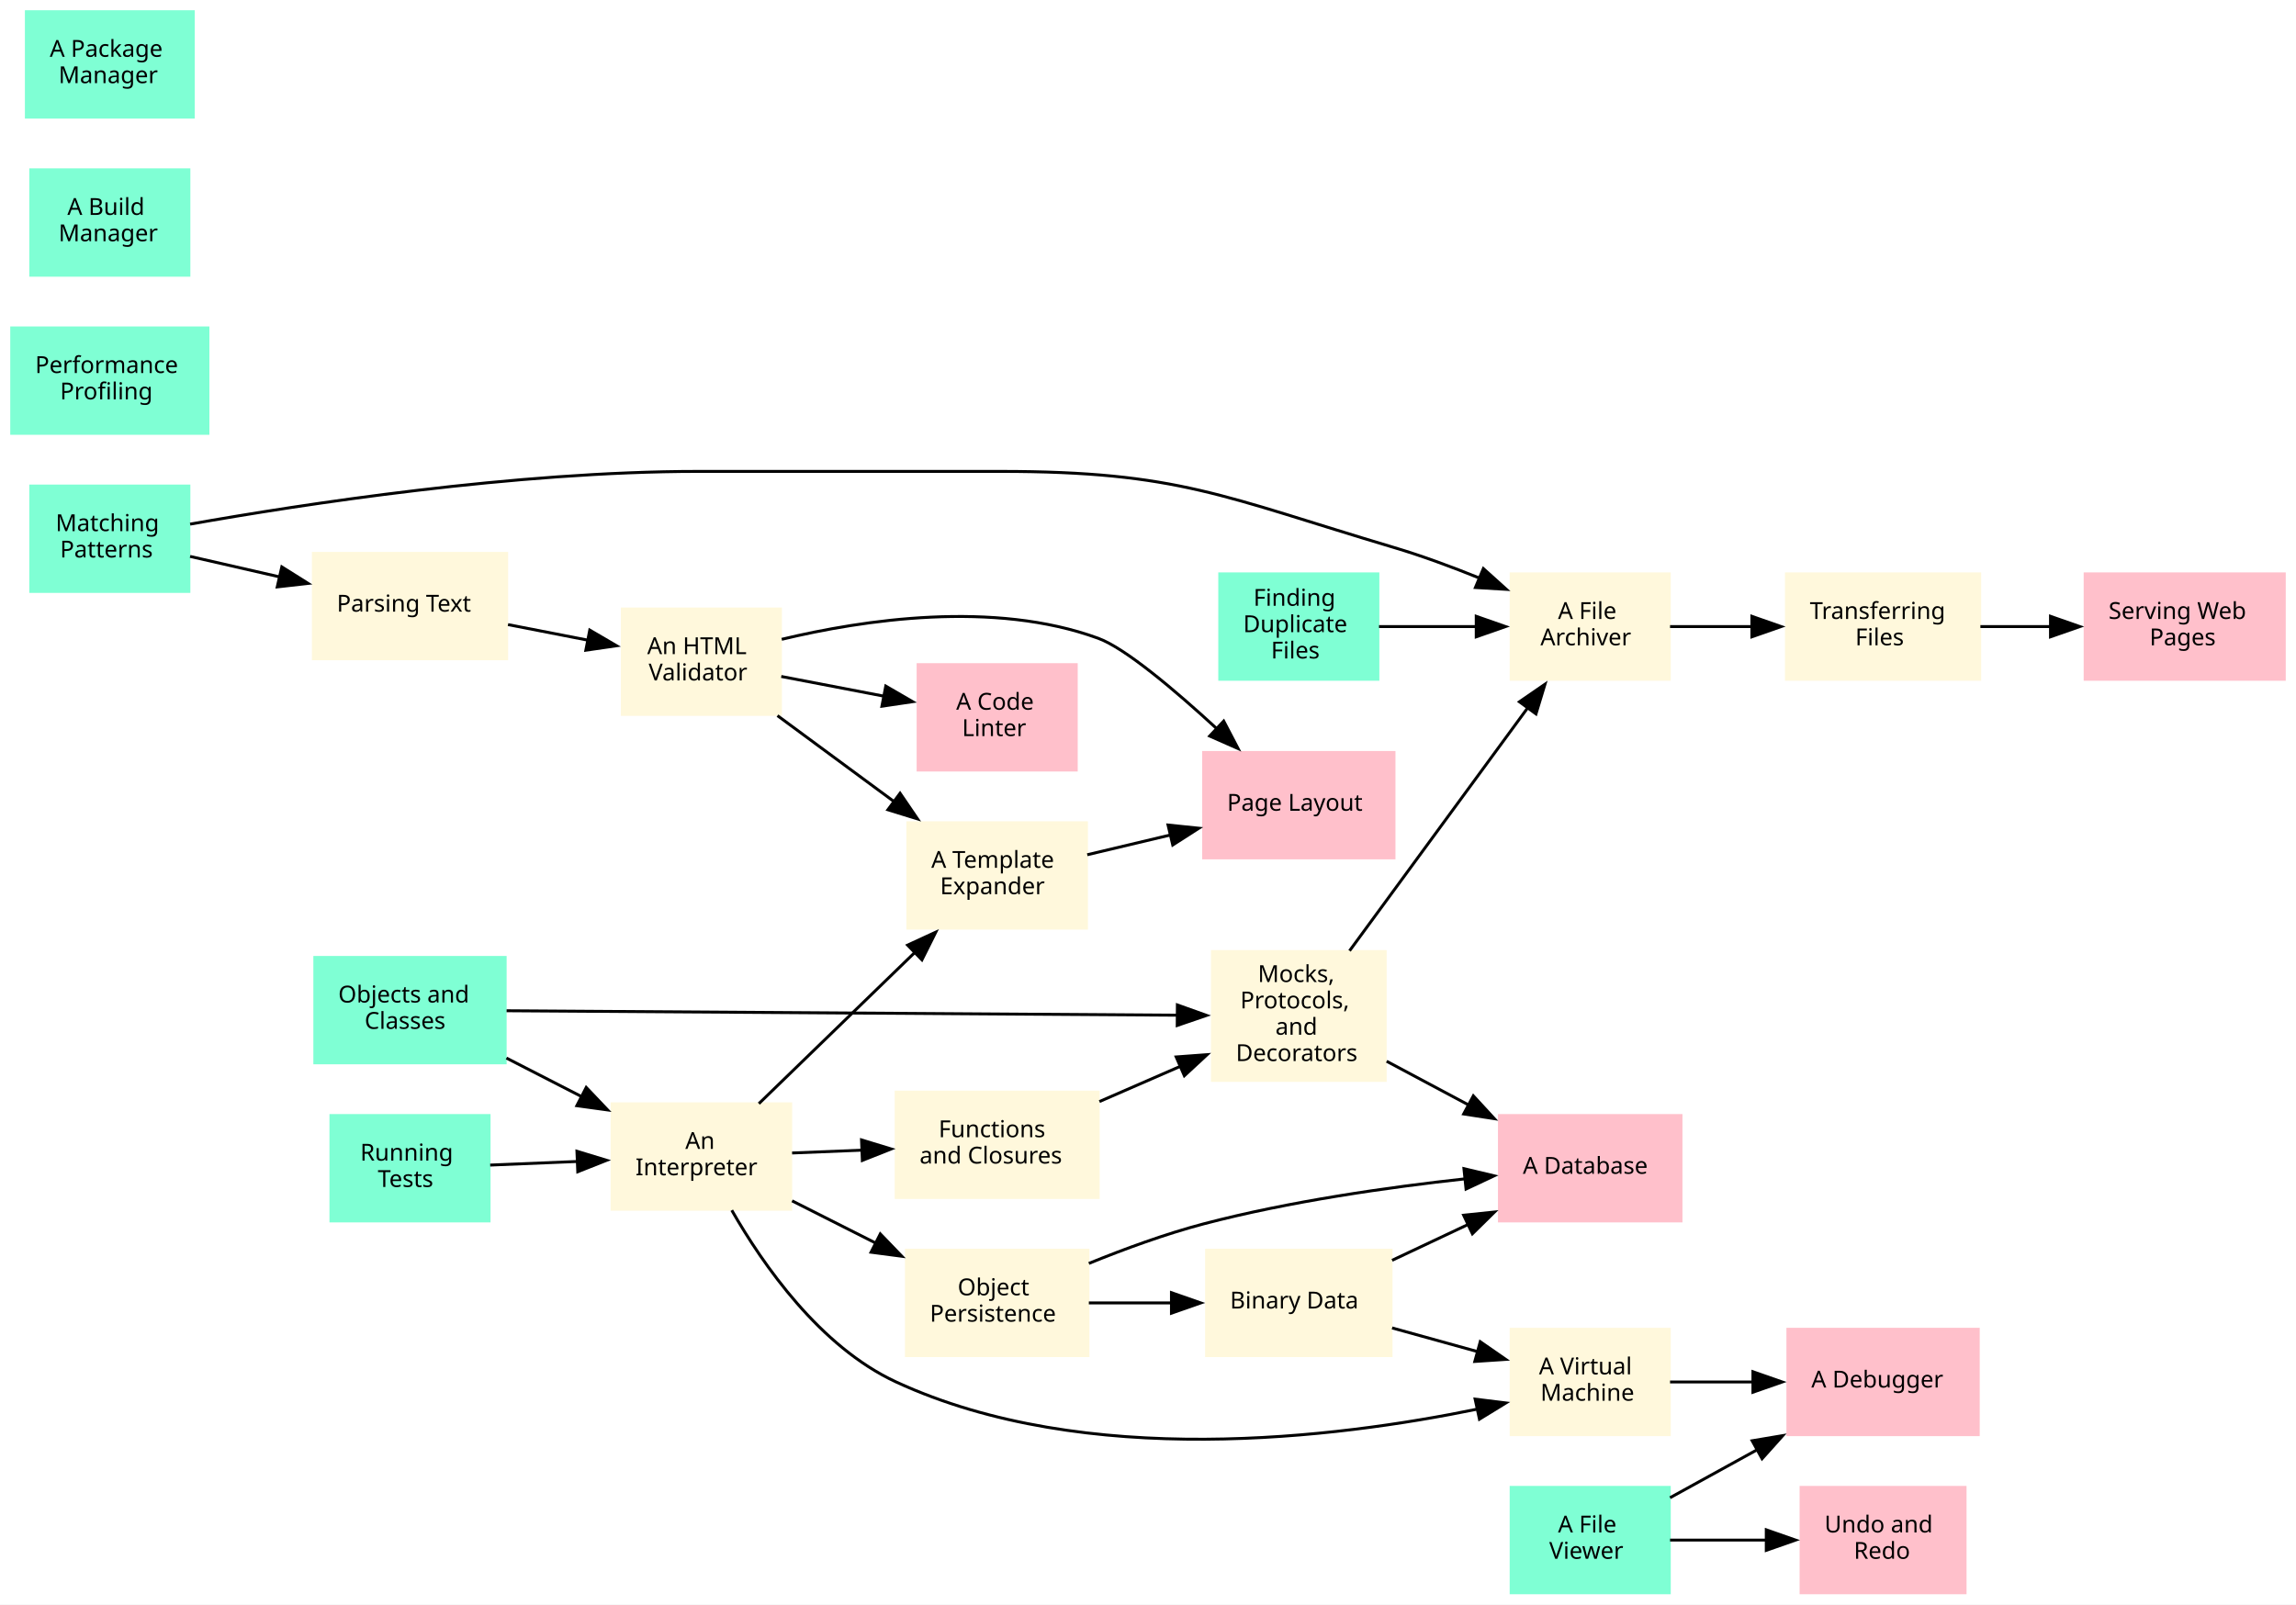
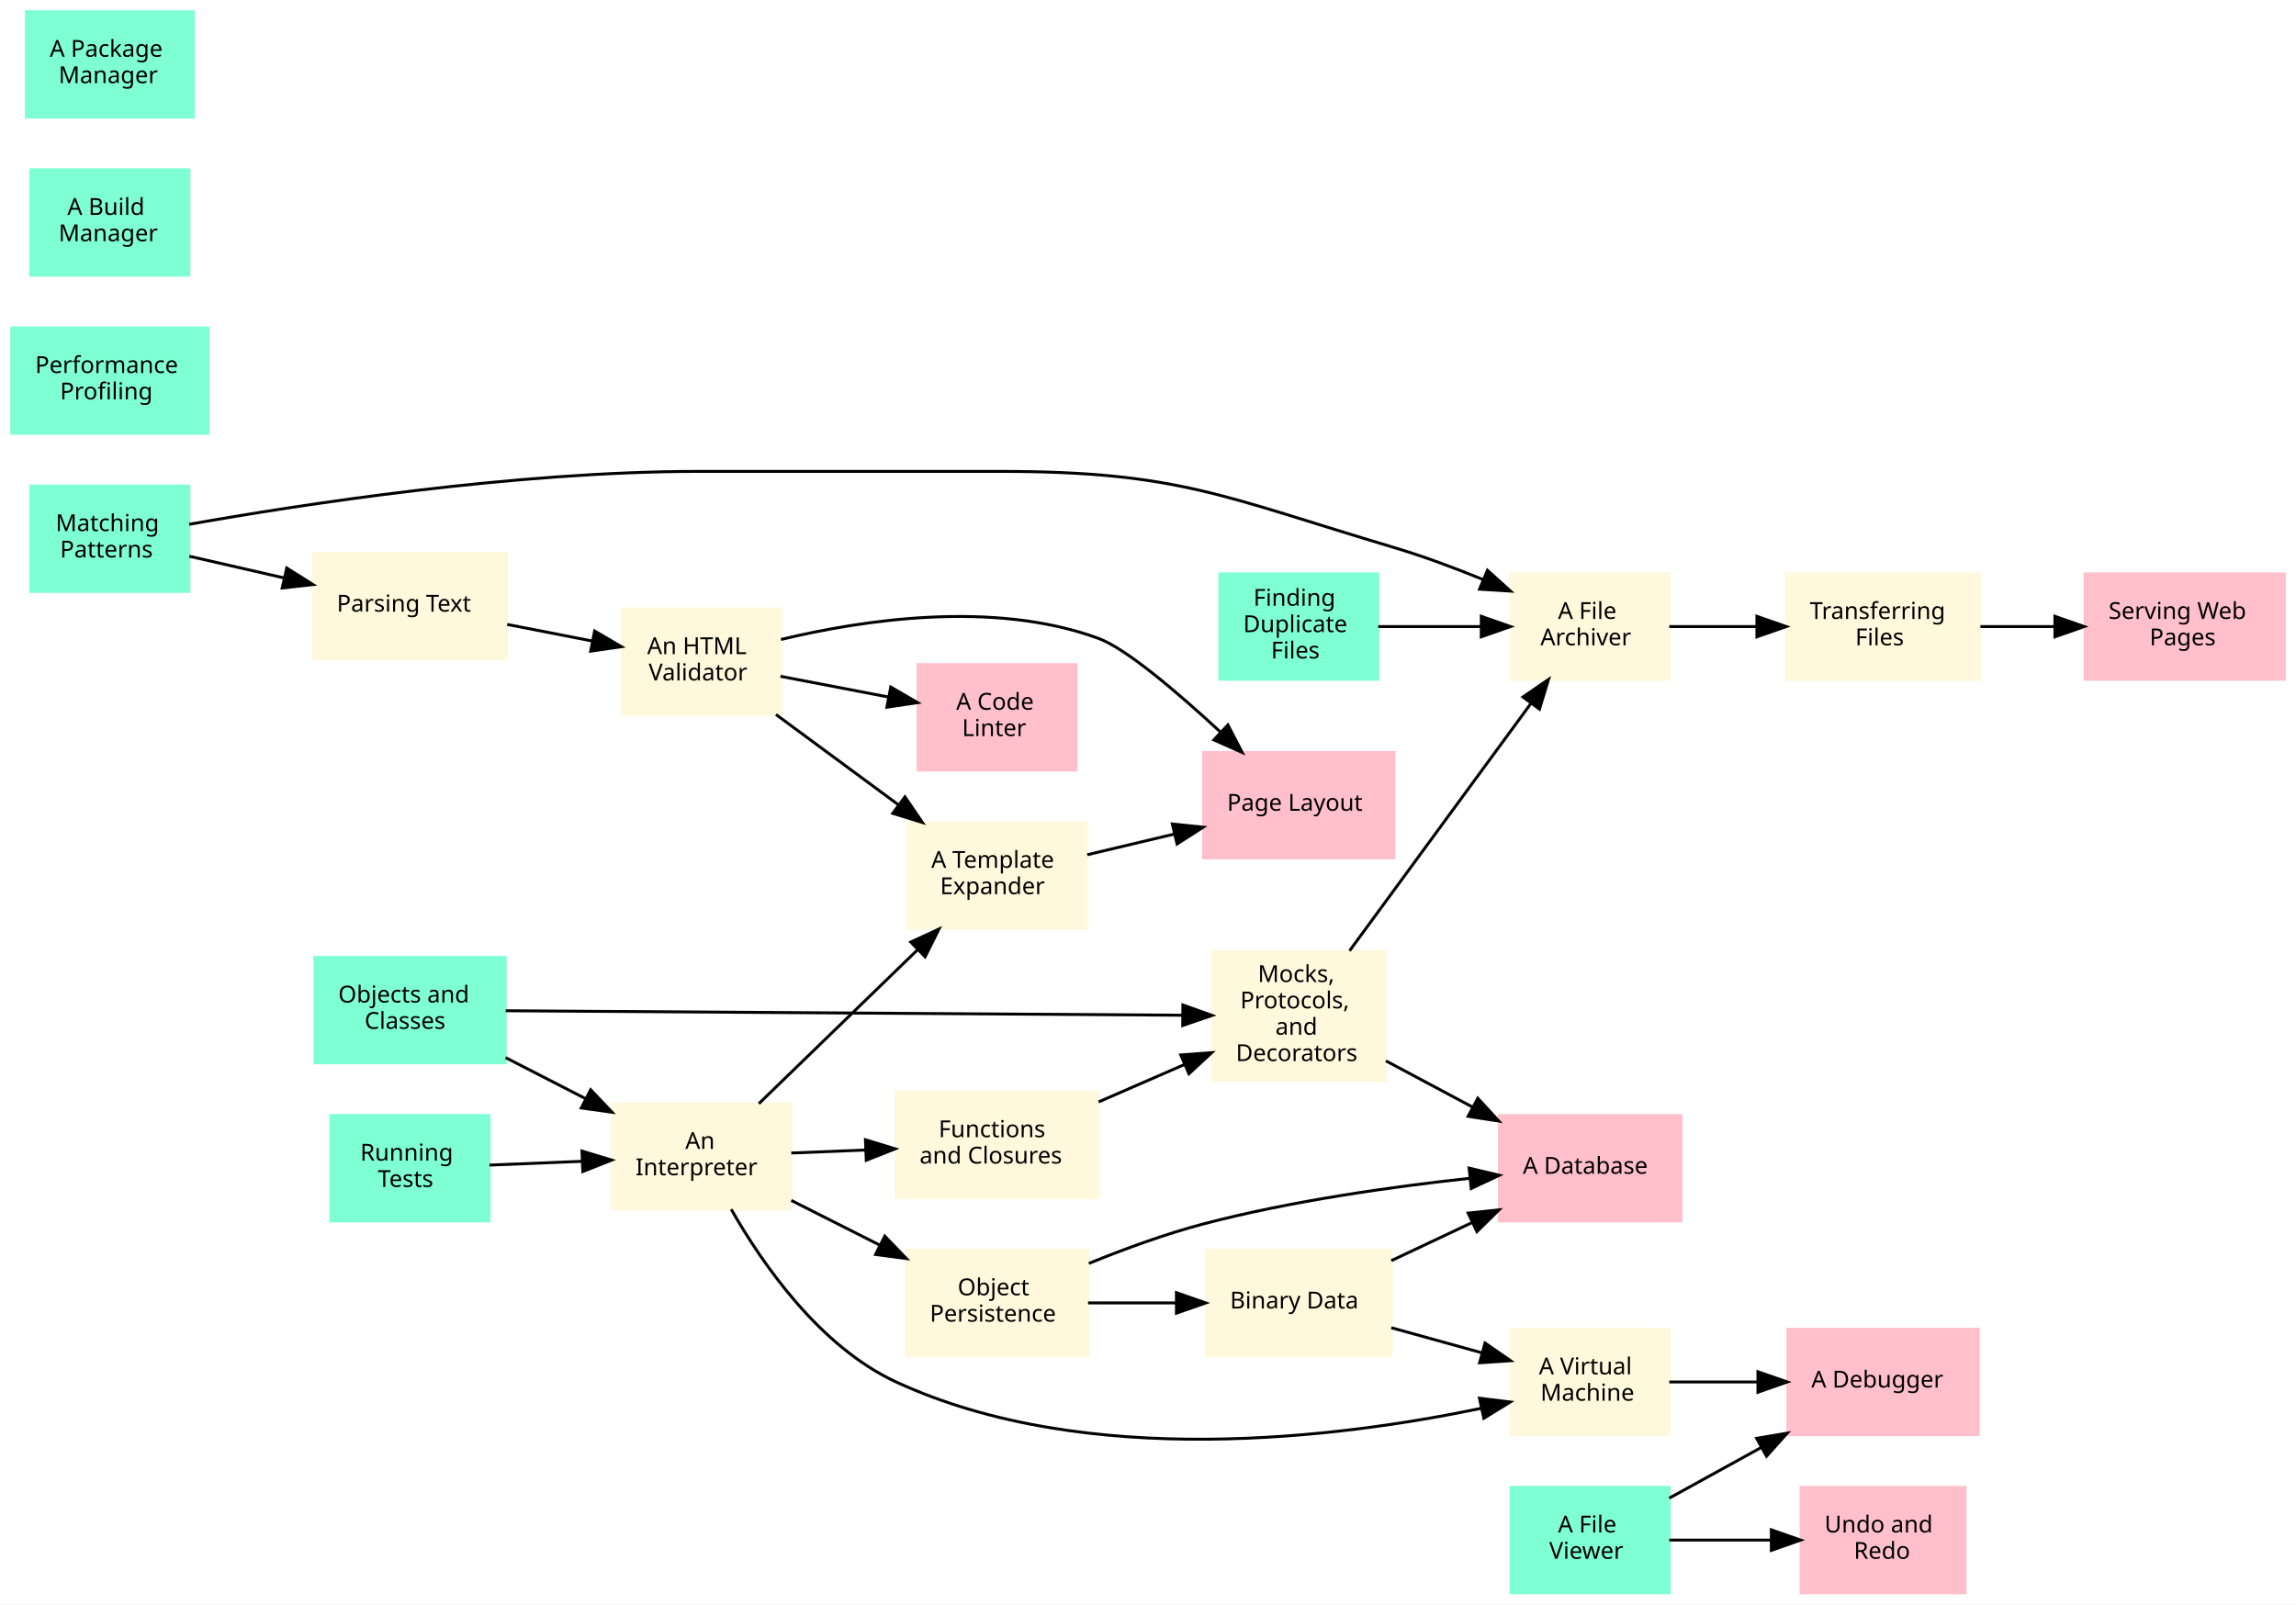
<svg xmlns="http://www.w3.org/2000/svg" width="784pt" height="548pt" viewBox="0.00 0.00 784.00 548.00">
  <g id="graph0" class="graph" transform="scale(1 1) rotate(0) translate(4 544)">
    <polygon fill="white" stroke="none" points="-4,4 -4,-544 780,-544 780,4 -4,4" />
    <g id="node1" class="node">
      <polygon fill="aquamarine" stroke="aquamarine" points="168.5,-217 103.5,-217 103.5,-181 168.5,-181 168.5,-217" />
      <text text-anchor="start" x="111.5" y="-201.6" font-family="Verdana" font-size="8.00">Objects and</text>
      <text text-anchor="start" x="120.5" y="-192.6" font-family="Verdana" font-size="8.00">Classes</text>
    </g>
    <g id="node6" class="node">
      <polygon fill="cornsilk" stroke="cornsilk" points="266,-167 205,-167 205,-131 266,-131 266,-167" />
      <text text-anchor="start" x="230" y="-151.6" font-family="Verdana" font-size="8.00">An</text>
      <text text-anchor="start" x="213" y="-142.6" font-family="Verdana" font-size="8.00">Interpreter</text>
    </g>
    <g id="edge3" class="edge">
-       <path fill="none" stroke="black" d="M168.93,-182.63C177.14,-178.42 186.08,-173.83 194.64,-169.44" />
-       <polygon fill="black" stroke="black" points="196.17,-172.59 203.47,-164.91 192.97,-166.36 196.17,-172.59" />
+       <path fill="none" stroke="black" d="M168.66,-182.77C177.32,-178.32 186.81,-173.45 195.83,-168.83" />
+       <polygon fill="black" stroke="black" points="197.69,-171.81 204.99,-164.13 194.49,-165.58 197.69,-171.81" />
    </g>
    <g id="node8" class="node">
      <polygon fill="cornsilk" stroke="cornsilk" points="469,-219 410,-219 410,-175 469,-175 469,-219" />
      <text text-anchor="start" x="425.5" y="-208.6" font-family="Verdana" font-size="8.00">Mocks,</text>
      <text text-anchor="start" x="419.5" y="-199.6" font-family="Verdana" font-size="8.00">Protocols,</text>
      <text text-anchor="start" x="431.5" y="-190.6" font-family="Verdana" font-size="8.00">and</text>
      <text text-anchor="start" x="418" y="-181.6" font-family="Verdana" font-size="8.00">Decorators</text>
    </g>
    <g id="edge6" class="edge">
-       <path fill="none" stroke="black" d="M168.98,-198.79C224.25,-198.42 337.52,-197.67 398.13,-197.27" />
-       <polygon fill="black" stroke="black" points="398.03,-200.77 408,-197.2 397.98,-193.77 398.03,-200.77" />
+       <path fill="none" stroke="black" d="M168.7,-198.79C224.32,-198.42 339.32,-197.66 399.64,-197.26" />
+       <polygon fill="black" stroke="black" points="399.91,-200.76 409.89,-197.19 399.86,-193.76 399.91,-200.76" />
    </g>
    <g id="node2" class="node">
      <polygon fill="aquamarine" stroke="aquamarine" points="466.5,-348 412.5,-348 412.5,-312 466.5,-312 466.5,-348" />
      <text text-anchor="start" x="424" y="-337.1" font-family="Verdana" font-size="8.00">Finding</text>
      <text text-anchor="start" x="420.5" y="-328.1" font-family="Verdana" font-size="8.00">Duplicate</text>
      <text text-anchor="start" x="430" y="-319.1" font-family="Verdana" font-size="8.00">Files</text>
    </g>
    <g id="node9" class="node">
      <polygon fill="cornsilk" stroke="cornsilk" points="566,-348 512,-348 512,-312 566,-312 566,-348" />
      <text text-anchor="start" x="528" y="-332.6" font-family="Verdana" font-size="8.00">A File</text>
      <text text-anchor="start" x="522" y="-323.6" font-family="Verdana" font-size="8.00">Archiver</text>
    </g>
-     <g id="edge9" class="edge">
-       <path fill="none" stroke="black" d="M466.88,-330C477.18,-330 489.18,-330 500.35,-330" />
-       <polygon fill="black" stroke="black" points="500.08,-333.5 510.08,-330 500.08,-326.5 500.08,-333.5" />
+     <g id="edge7" class="edge">
+       <path fill="none" stroke="black" d="M466.63,-330C477.34,-330 489.92,-330 501.51,-330" />
+       <polygon fill="black" stroke="black" points="501.8,-333.5 511.8,-330 501.8,-326.5 501.8,-333.5" />
    </g>
    <g id="node3" class="node">
      <polygon fill="aquamarine" stroke="aquamarine" points="60.5,-378 6.5,-378 6.5,-342 60.5,-342 60.5,-378" />
      <text text-anchor="start" x="15" y="-362.6" font-family="Verdana" font-size="8.00">Matching</text>
      <text text-anchor="start" x="16.5" y="-353.6" font-family="Verdana" font-size="8.00">Patterns</text>
    </g>
    <g id="node4" class="node">
      <polygon fill="cornsilk" stroke="cornsilk" points="169,-355 103,-355 103,-319 169,-319 169,-355" />
      <text text-anchor="start" x="111" y="-335.1" font-family="Verdana" font-size="8.00">Parsing Text</text>
    </g>
    <g id="edge1" class="edge">
-       <path fill="none" stroke="black" d="M60.91,-353.96C70.3,-351.81 81.15,-349.32 91.59,-346.94" />
-       <polygon fill="black" stroke="black" points="92.23,-350.38 101.2,-344.74 90.67,-343.55 92.23,-350.38" />
+       <path fill="none" stroke="black" d="M60.64,-354.02C70.53,-351.75 82.04,-349.12 93.02,-346.61" />
+       <polygon fill="black" stroke="black" points="93.92,-349.99 102.88,-344.35 92.36,-343.17 93.92,-349.99" />
    </g>
    <g id="edge8" class="edge">
-       <path fill="none" stroke="black" d="M60.92,-364.99C99.08,-371.76 171.94,-383 234.5,-383 234.5,-383 234.5,-383 337.5,-383 398.38,-383 413.65,-374.39 472,-357 481.64,-354.13 491.8,-350.36 501.19,-346.56" />
-       <polygon fill="black" stroke="black" points="502.51,-349.8 510.38,-342.71 499.8,-343.34 502.51,-349.8" />
+       <path fill="none" stroke="black" d="M60.6,-364.93C98.68,-371.69 171.76,-383 234.5,-383 234.5,-383 234.5,-383 337.5,-383 398.38,-383 413.65,-374.39 472,-357 482.06,-354 492.69,-350.03 502.41,-346.06" />
+       <polygon fill="black" stroke="black" points="503.91,-349.22 511.78,-342.12 501.2,-342.77 503.91,-349.22" />
    </g>
    <g id="node10" class="node">
      <polygon fill="cornsilk" stroke="cornsilk" points="262.5,-336 208.5,-336 208.5,-300 262.5,-300 262.5,-336" />
      <text text-anchor="start" x="217" y="-320.6" font-family="Verdana" font-size="8.00">An HTML</text>
      <text text-anchor="start" x="217.5" y="-311.6" font-family="Verdana" font-size="8.00">Validator</text>
    </g>
    <g id="edge10" class="edge">
-       <path fill="none" stroke="black" d="M169.47,-330.67C178.27,-328.96 187.87,-327.09 196.93,-325.32" />
-       <polygon fill="black" stroke="black" points="197.38,-328.8 206.53,-323.45 196.04,-321.93 197.38,-328.8" />
+       <path fill="none" stroke="black" d="M169.2,-330.73C178.48,-328.92 188.68,-326.93 198.2,-325.07" />
+       <polygon fill="black" stroke="black" points="199.04,-328.48 208.19,-323.13 197.7,-321.61 199.04,-328.48" />
    </g>
    <g id="node5" class="node">
      <polygon fill="aquamarine" stroke="aquamarine" points="163,-163 109,-163 109,-127 163,-127 163,-163" />
      <text text-anchor="start" x="119" y="-147.6" font-family="Verdana" font-size="8.00">Running</text>
      <text text-anchor="start" x="125" y="-138.6" font-family="Verdana" font-size="8.00">Tests</text>
    </g>
    <g id="edge2" class="edge">
-       <path fill="none" stroke="black" d="M163.38,-146.08C172.65,-146.46 183.28,-146.9 193.46,-147.32" />
-       <polygon fill="black" stroke="black" points="193,-150.8 203.14,-147.71 193.29,-143.81 193,-150.8" />
+       <path fill="none" stroke="black" d="M163.13,-146.07C172.87,-146.47 184.17,-146.94 194.86,-147.37" />
+       <polygon fill="black" stroke="black" points="194.72,-150.87 204.85,-147.78 195.01,-143.88 194.72,-150.87" />
    </g>
    <g id="node7" class="node">
      <polygon fill="cornsilk" stroke="cornsilk" points="371,-171 302,-171 302,-135 371,-135 371,-171" />
      <text text-anchor="start" x="316.5" y="-155.6" font-family="Verdana" font-size="8.00">Functions</text>
      <text text-anchor="start" x="310" y="-146.6" font-family="Verdana" font-size="8.00">and Closures</text>
    </g>
    <g id="edge4" class="edge">
-       <path fill="none" stroke="black" d="M266.47,-150.21C274.05,-150.52 282.36,-150.85 290.51,-151.18" />
-       <polygon fill="black" stroke="black" points="290.18,-154.67 300.31,-151.58 290.46,-147.68 290.18,-154.67" />
+       <path fill="none" stroke="black" d="M266.2,-150.2C274.14,-150.52 282.89,-150.87 291.42,-151.22" />
+       <polygon fill="black" stroke="black" points="291.52,-154.73 301.65,-151.63 291.8,-147.73 291.52,-154.73" />
    </g>
    <g id="node11" class="node">
      <polygon fill="cornsilk" stroke="cornsilk" points="367,-263 306,-263 306,-227 367,-227 367,-263" />
      <text text-anchor="start" x="314" y="-247.6" font-family="Verdana" font-size="8.00">A Template</text>
      <text text-anchor="start" x="317" y="-238.6" font-family="Verdana" font-size="8.00">Expander</text>
    </g>
    <g id="edge12" class="edge">
-       <path fill="none" stroke="black" d="M255.12,-167.06C270.24,-181.71 291.74,-202.57 308.71,-219.02" />
-       <polygon fill="black" stroke="black" points="305.92,-221.2 315.54,-225.64 310.8,-216.17 305.92,-221.2" />
+       <path fill="none" stroke="black" d="M255.12,-167.06C270.37,-181.85 292.14,-202.95 309.17,-219.47" />
+       <polygon fill="black" stroke="black" points="307.01,-222.25 316.63,-226.7 311.88,-217.22 307.01,-222.25" />
    </g>
    <g id="node15" class="node">
      <polygon fill="cornsilk" stroke="cornsilk" points="367.5,-117 305.5,-117 305.5,-81 367.5,-81 367.5,-117" />
      <text text-anchor="start" x="323" y="-101.6" font-family="Verdana" font-size="8.00">Object</text>
      <text text-anchor="start" x="313.5" y="-92.6" font-family="Verdana" font-size="8.00">Persistence</text>
    </g>
    <g id="edge16" class="edge">
-       <path fill="none" stroke="black" d="M266.47,-133.86C275.5,-129.3 285.56,-124.22 295.14,-119.38" />
-       <polygon fill="black" stroke="black" points="296.59,-122.57 303.94,-114.94 293.43,-116.32 296.59,-122.57" />
+       <path fill="none" stroke="black" d="M266.2,-134C275.71,-129.2 286.38,-123.81 296.45,-118.72" />
+       <polygon fill="black" stroke="black" points="298.13,-121.8 305.48,-114.16 294.97,-115.55 298.13,-121.8" />
    </g>
    <g id="node24" class="node">
      <polygon fill="cornsilk" stroke="cornsilk" points="566,-90 512,-90 512,-54 566,-54 566,-90" />
      <text text-anchor="start" x="521.5" y="-74.6" font-family="Verdana" font-size="8.00">A Virtual</text>
      <text text-anchor="start" x="522" y="-65.6" font-family="Verdana" font-size="8.00">Machine</text>
    </g>
-     <g id="edge25" class="edge">
-       <path fill="none" stroke="black" d="M245.87,-130.65C256.58,-111.94 276.03,-84 302,-72 366.59,-42.14 452.17,-52.8 500.52,-62.74" />
-       <polygon fill="black" stroke="black" points="499.7,-66.14 510.21,-64.84 501.18,-59.3 499.7,-66.14" />
+     <g id="edge24" class="edge">
+       <path fill="none" stroke="black" d="M245.68,-130.99C256.34,-112.28 275.87,-84.08 302,-72 367.14,-41.89 453.62,-52.98 501.74,-62.99" />
+       <polygon fill="black" stroke="black" points="501.18,-66.45 511.69,-65.16 502.67,-59.61 501.18,-66.45" />
    </g>
    <g id="edge5" class="edge">
-       <path fill="none" stroke="black" d="M371.41,-167.77C380.31,-171.65 389.98,-175.86 399.14,-179.85" />
-       <polygon fill="black" stroke="black" points="397.62,-183.01 408.18,-183.79 400.41,-176.59 397.62,-183.01" />
-     </g>
-     <g id="edge7" class="edge">
-       <path fill="none" stroke="black" d="M456.82,-219.26C473.57,-242.11 499.67,-277.71 517.73,-302.35" />
-       <polygon fill="black" stroke="black" points="514.83,-304.31 523.56,-310.31 520.48,-300.17 514.83,-304.31" />
+       <path fill="none" stroke="black" d="M371.13,-167.65C380.51,-171.74 390.77,-176.21 400.39,-180.4" />
+       <polygon fill="black" stroke="black" points="399.18,-183.69 409.75,-184.47 401.98,-177.27 399.18,-183.69" />
+     </g>
+     <g id="edge9" class="edge">
+       <path fill="none" stroke="black" d="M456.82,-219.26C473.89,-242.55 500.67,-279.07 518.76,-303.75" />
+       <polygon fill="black" stroke="black" points="516.03,-305.95 524.76,-311.94 521.67,-301.81 516.03,-305.95" />
    </g>
    <g id="node17" class="node">
      <polygon fill="pink" stroke="pink" points="570,-163 508,-163 508,-127 570,-127 570,-163" />
      <text text-anchor="start" x="516" y="-143.1" font-family="Verdana" font-size="8.00">A Database</text>
    </g>
-     <g id="edge18" class="edge">
-       <path fill="none" stroke="black" d="M469.49,-181.54C478.31,-176.83 488.17,-171.57 497.6,-166.55" />
-       <polygon fill="black" stroke="black" points="499.09,-169.72 506.26,-161.93 495.79,-163.54 499.09,-169.72" />
+     <g id="edge19" class="edge">
+       <path fill="none" stroke="black" d="M469.23,-181.68C478.52,-176.73 488.98,-171.14 498.89,-165.86" />
+       <polygon fill="black" stroke="black" points="500.61,-168.91 507.78,-161.11 497.31,-162.73 500.61,-168.91" />
    </g>
    <g id="node20" class="node">
      <polygon fill="cornsilk" stroke="cornsilk" points="672,-348 606,-348 606,-312 672,-312 672,-348" />
      <text text-anchor="start" x="614" y="-332.6" font-family="Verdana" font-size="8.00">Transferring</text>
      <text text-anchor="start" x="629.5" y="-323.6" font-family="Verdana" font-size="8.00">Files</text>
    </g>
    <g id="edge21" class="edge">
-       <path fill="none" stroke="black" d="M566.26,-330C574.89,-330 584.72,-330 594.28,-330" />
-       <polygon fill="black" stroke="black" points="594.2,-333.5 604.2,-330 594.2,-326.5 594.2,-333.5" />
+       <path fill="none" stroke="black" d="M566,-330C575.1,-330 585.55,-330 595.63,-330" />
+       <polygon fill="black" stroke="black" points="595.92,-333.5 605.92,-330 595.92,-326.5 595.92,-333.5" />
    </g>
    <g id="edge11" class="edge">
-       <path fill="none" stroke="black" d="M261.48,-299.58C273.56,-290.67 288.24,-279.85 301.33,-270.19" />
-       <polygon fill="black" stroke="black" points="303.34,-273.07 309.31,-264.31 299.18,-267.43 303.34,-273.07" />
+       <path fill="none" stroke="black" d="M260.97,-299.96C273.59,-290.65 289.14,-279.18 302.77,-269.13" />
+       <polygon fill="black" stroke="black" points="305,-271.84 310.97,-263.09 300.84,-266.21 305,-271.84" />
    </g>
    <g id="node12" class="node">
      <polygon fill="pink" stroke="pink" points="363.5,-317 309.5,-317 309.5,-281 363.5,-281 363.5,-317" />
      <text text-anchor="start" x="322.5" y="-301.6" font-family="Verdana" font-size="8.00">A Code</text>
      <text text-anchor="start" x="324.5" y="-292.6" font-family="Verdana" font-size="8.00">Linter</text>
    </g>
    <g id="edge13" class="edge">
-       <path fill="none" stroke="black" d="M262.77,-312.96C273.51,-310.9 286.14,-308.47 297.83,-306.23" />
-       <polygon fill="black" stroke="black" points="298.46,-309.67 307.62,-304.35 297.14,-302.8 298.46,-309.67" />
+       <path fill="none" stroke="black" d="M262.51,-313.01C273.79,-310.84 287.19,-308.27 299.41,-305.93" />
+       <polygon fill="black" stroke="black" points="300.16,-309.35 309.32,-304.02 298.84,-302.47 300.16,-309.35" />
    </g>
    <g id="node13" class="node">
      <polygon fill="pink" stroke="pink" points="472,-287 407,-287 407,-251 472,-251 472,-287" />
      <text text-anchor="start" x="415" y="-267.1" font-family="Verdana" font-size="8.00">Page Layout</text>
    </g>
+     <g id="edge15" class="edge">
+       <path fill="none" stroke="black" d="M262.68,-325.59C290.45,-332.27 335.19,-339.1 371,-326 380.45,-322.55 397.93,-307.67 412.73,-293.99" />
+       <polygon fill="black" stroke="black" points="415.28,-296.4 420.17,-287 410.49,-291.29 415.28,-296.4" />
+     </g>
    <g id="edge14" class="edge">
-       <path fill="none" stroke="black" d="M262.93,-325.65C290.73,-332.31 335.3,-339.06 371,-326 380.21,-322.63 397.07,-308.4 411.63,-295" />
-       <polygon fill="black" stroke="black" points="413.85,-297.72 418.76,-288.33 409.06,-292.61 413.85,-297.72" />
-     </g>
-     <g id="edge15" class="edge">
-       <path fill="none" stroke="black" d="M367.26,-252.07C376.21,-254.2 386.21,-256.57 395.82,-258.86" />
-       <polygon fill="black" stroke="black" points="394.84,-262.22 405.37,-261.13 396.45,-255.41 394.84,-262.22" />
+       <path fill="none" stroke="black" d="M367.26,-252.07C376.6,-254.29 387.08,-256.78 397.08,-259.16" />
+       <polygon fill="black" stroke="black" points="396.31,-262.57 406.85,-261.48 397.93,-255.76 396.31,-262.57" />
    </g>
    <g id="node14" class="node">
      <polygon fill="aquamarine" stroke="aquamarine" points="67,-432 0,-432 0,-396 67,-396 67,-432" />
      <text text-anchor="start" x="8" y="-416.6" font-family="Verdana" font-size="8.00">Performance</text>
      <text text-anchor="start" x="16.5" y="-407.6" font-family="Verdana" font-size="8.00">Profiling</text>
    </g>
    <g id="node16" class="node">
      <polygon fill="cornsilk" stroke="cornsilk" points="471,-117 408,-117 408,-81 471,-81 471,-117" />
      <text text-anchor="start" x="416" y="-97.1" font-family="Verdana" font-size="8.00">Binary Data</text>
    </g>
    <g id="edge17" class="edge">
-       <path fill="none" stroke="black" d="M367.8,-99C376.73,-99 386.66,-99 396.19,-99" />
-       <polygon fill="black" stroke="black" points="396.01,-102.5 406.01,-99 396.01,-95.5 396.01,-102.5" />
-     </g>
-     <g id="edge19" class="edge">
-       <path fill="none" stroke="black" d="M367.8,-112.49C379.8,-117.38 393.86,-122.54 407,-126 436.39,-133.73 470.37,-138.55 496.36,-141.39" />
-       <polygon fill="black" stroke="black" points="495.88,-144.86 506.19,-142.41 496.6,-137.9 495.88,-144.86" />
+       <path fill="none" stroke="black" d="M367.53,-99C376.94,-99 387.49,-99 397.52,-99" />
+       <polygon fill="black" stroke="black" points="397.71,-102.5 407.71,-99 397.71,-95.5 397.71,-102.5" />
+     </g>
+     <g id="edge18" class="edge">
+       <path fill="none" stroke="black" d="M367.8,-112.49C379.8,-117.38 393.86,-122.54 407,-126 436.89,-133.86 471.52,-138.71 497.67,-141.54" />
+       <polygon fill="black" stroke="black" points="497.65,-145.05 507.96,-142.59 498.37,-138.09 497.65,-145.05" />
    </g>
    <g id="edge20" class="edge">
-       <path fill="none" stroke="black" d="M471.35,-113.55C479.6,-117.45 488.64,-121.71 497.34,-125.81" />
-       <polygon fill="black" stroke="black" points="495.78,-128.95 506.32,-130.05 498.77,-122.62 495.78,-128.95" />
-     </g>
-     <g id="edge24" class="edge">
-       <path fill="none" stroke="black" d="M471.35,-90.46C480.65,-87.88 490.97,-85.02 500.64,-82.34" />
-       <polygon fill="black" stroke="black" points="501.45,-85.75 510.16,-79.71 499.59,-79.01 501.45,-85.75" />
+       <path fill="none" stroke="black" d="M471.08,-113.43C479.79,-117.54 489.39,-122.07 498.54,-126.39" />
+       <polygon fill="black" stroke="black" points="497.32,-129.68 507.86,-130.78 500.31,-123.35 497.32,-129.68" />
+     </g>
+     <g id="edge25" class="edge">
+       <path fill="none" stroke="black" d="M471.08,-90.53C480.88,-87.82 491.83,-84.79 501.98,-81.97" />
+       <polygon fill="black" stroke="black" points="503.09,-85.3 511.8,-79.26 501.23,-78.55 503.09,-85.3" />
    </g>
    <g id="node18" class="node">
      <polygon fill="aquamarine" stroke="aquamarine" points="60.5,-486 6.5,-486 6.5,-450 60.5,-450 60.5,-486" />
      <text text-anchor="start" x="19" y="-470.6" font-family="Verdana" font-size="8.00">A Build</text>
      <text text-anchor="start" x="16" y="-461.6" font-family="Verdana" font-size="8.00">Manager</text>
    </g>
    <g id="node19" class="node">
      <polygon fill="aquamarine" stroke="aquamarine" points="62,-540 5,-540 5,-504 62,-504 62,-540" />
      <text text-anchor="start" x="13" y="-524.6" font-family="Verdana" font-size="8.00">A Package</text>
      <text text-anchor="start" x="16" y="-515.6" font-family="Verdana" font-size="8.00">Manager</text>
    </g>
    <g id="node21" class="node">
      <polygon fill="pink" stroke="pink" points="776,-348 708,-348 708,-312 776,-312 776,-348" />
      <text text-anchor="start" x="716" y="-332.6" font-family="Verdana" font-size="8.00">Serving Web</text>
      <text text-anchor="start" x="730" y="-323.6" font-family="Verdana" font-size="8.00">Pages</text>
    </g>
    <g id="edge22" class="edge">
-       <path fill="none" stroke="black" d="M672.23,-330C679.93,-330 688.27,-330 696.41,-330" />
-       <polygon fill="black" stroke="black" points="696.17,-333.5 706.17,-330 696.17,-326.5 696.17,-333.5" />
+       <path fill="none" stroke="black" d="M672.23,-330C680.28,-330 689.04,-330 697.53,-330" />
+       <polygon fill="black" stroke="black" points="697.68,-333.5 707.68,-330 697.68,-326.5 697.68,-333.5" />
    </g>
    <g id="node22" class="node">
      <polygon fill="aquamarine" stroke="aquamarine" points="566,-36 512,-36 512,0 566,0 566,-36" />
      <text text-anchor="start" x="528" y="-20.6" font-family="Verdana" font-size="8.00">A File</text>
      <text text-anchor="start" x="525" y="-11.6" font-family="Verdana" font-size="8.00">Viewer</text>
    </g>
    <g id="node23" class="node">
      <polygon fill="pink" stroke="pink" points="667,-36 611,-36 611,0 667,0 667,-36" />
      <text text-anchor="start" x="619" y="-20.6" font-family="Verdana" font-size="8.00">Undo and</text>
      <text text-anchor="start" x="629" y="-11.6" font-family="Verdana" font-size="8.00">Redo</text>
    </g>
    <g id="edge23" class="edge">
-       <path fill="none" stroke="black" d="M566.26,-18C576.45,-18 588.31,-18 599.43,-18" />
-       <polygon fill="black" stroke="black" points="599.12,-21.5 609.12,-18 599.12,-14.5 599.12,-21.5" />
+       <path fill="none" stroke="black" d="M566,-18C576.6,-18 589.05,-18 600.58,-18" />
+       <polygon fill="black" stroke="black" points="600.85,-21.5 610.85,-18 600.85,-14.5 600.85,-21.5" />
    </g>
    <g id="node25" class="node">
      <polygon fill="pink" stroke="pink" points="671.5,-90 606.5,-90 606.5,-54 671.5,-54 671.5,-90" />
      <text text-anchor="start" x="614.5" y="-70.1" font-family="Verdana" font-size="8.00">A Debugger</text>
    </g>
+     <g id="edge26" class="edge">
+       <path fill="none" stroke="black" d="M566,-32.33C575.66,-37.65 586.86,-43.82 597.51,-49.69" />
+       <polygon fill="black" stroke="black" points="595.83,-52.76 606.27,-54.52 599.2,-46.63 595.83,-52.76" />
+     </g>
    <g id="edge27" class="edge">
-       <path fill="none" stroke="black" d="M566.26,-32.47C575.45,-37.53 586,-43.35 596.14,-48.93" />
-       <polygon fill="black" stroke="black" points="594.3,-51.92 604.75,-53.68 597.68,-45.79 594.3,-51.92" />
-     </g>
-     <g id="edge26" class="edge">
-       <path fill="none" stroke="black" d="M566.26,-72C575.06,-72 585.12,-72 594.87,-72" />
-       <polygon fill="black" stroke="black" points="594.56,-75.5 604.56,-72 594.56,-68.5 594.56,-75.5" />
+       <path fill="none" stroke="black" d="M566,-72C575.28,-72 585.97,-72 596.23,-72" />
+       <polygon fill="black" stroke="black" points="596.27,-75.5 606.27,-72 596.27,-68.5 596.27,-75.5" />
    </g>
  </g>
</svg>
